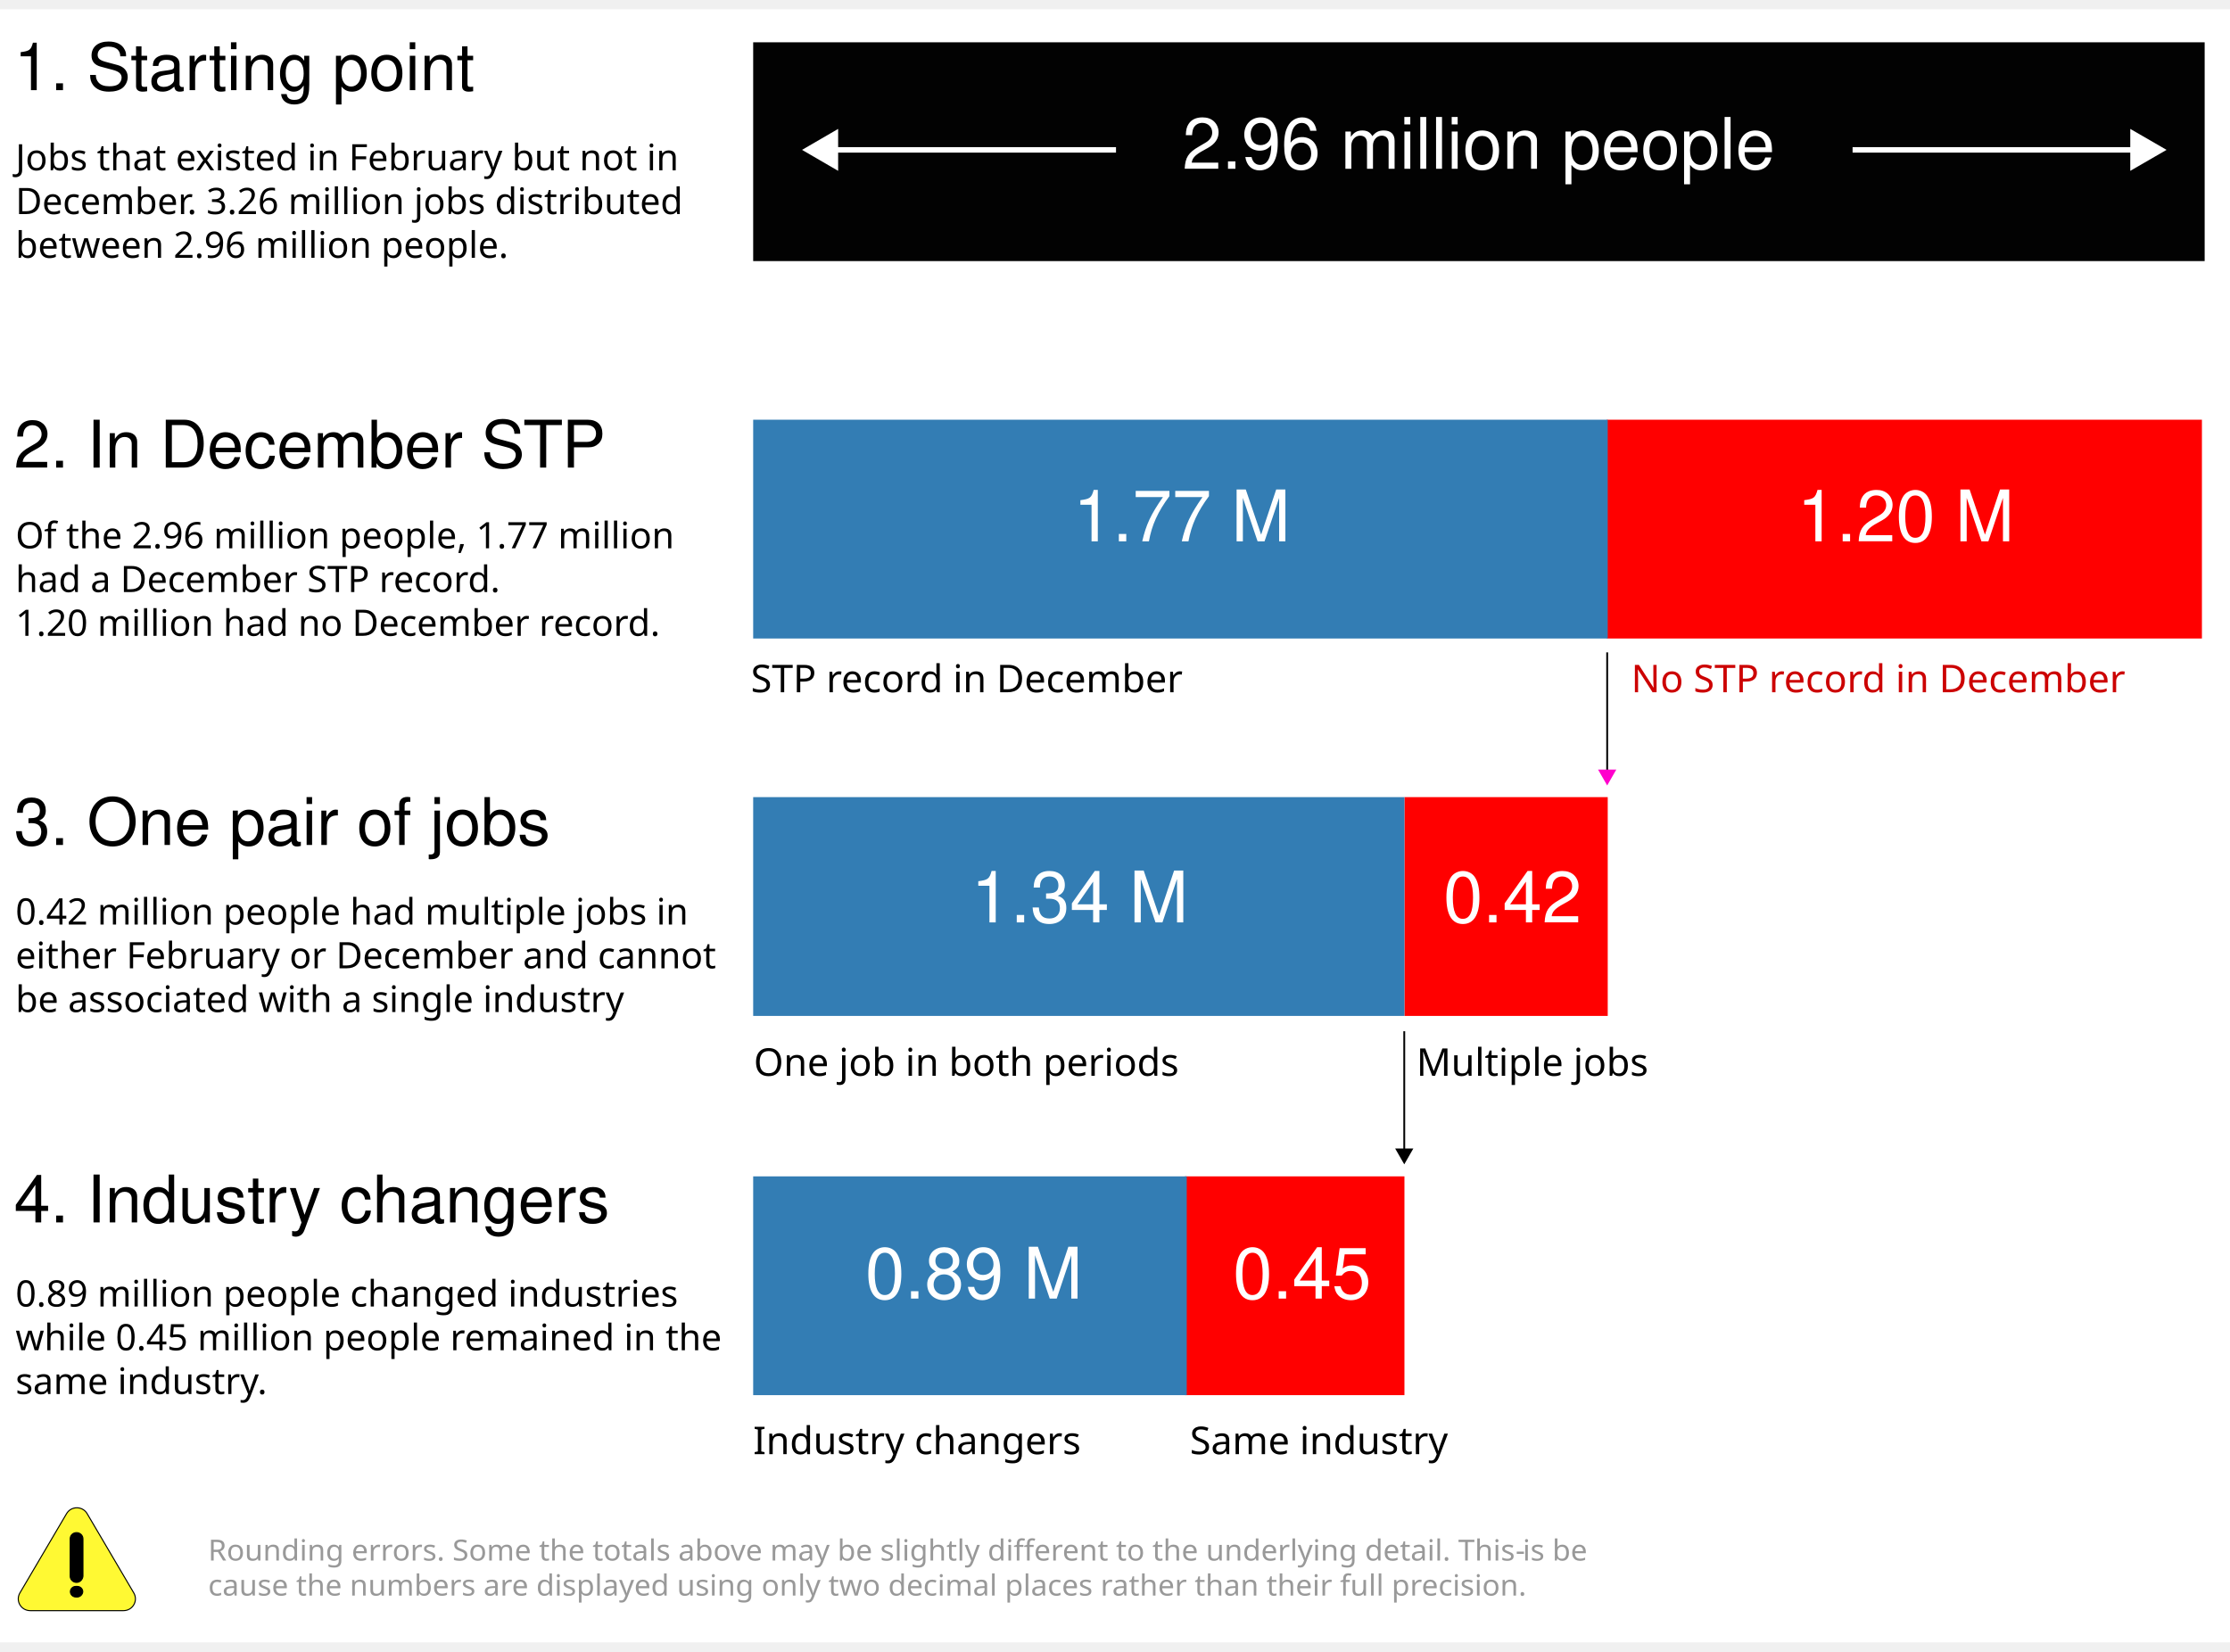
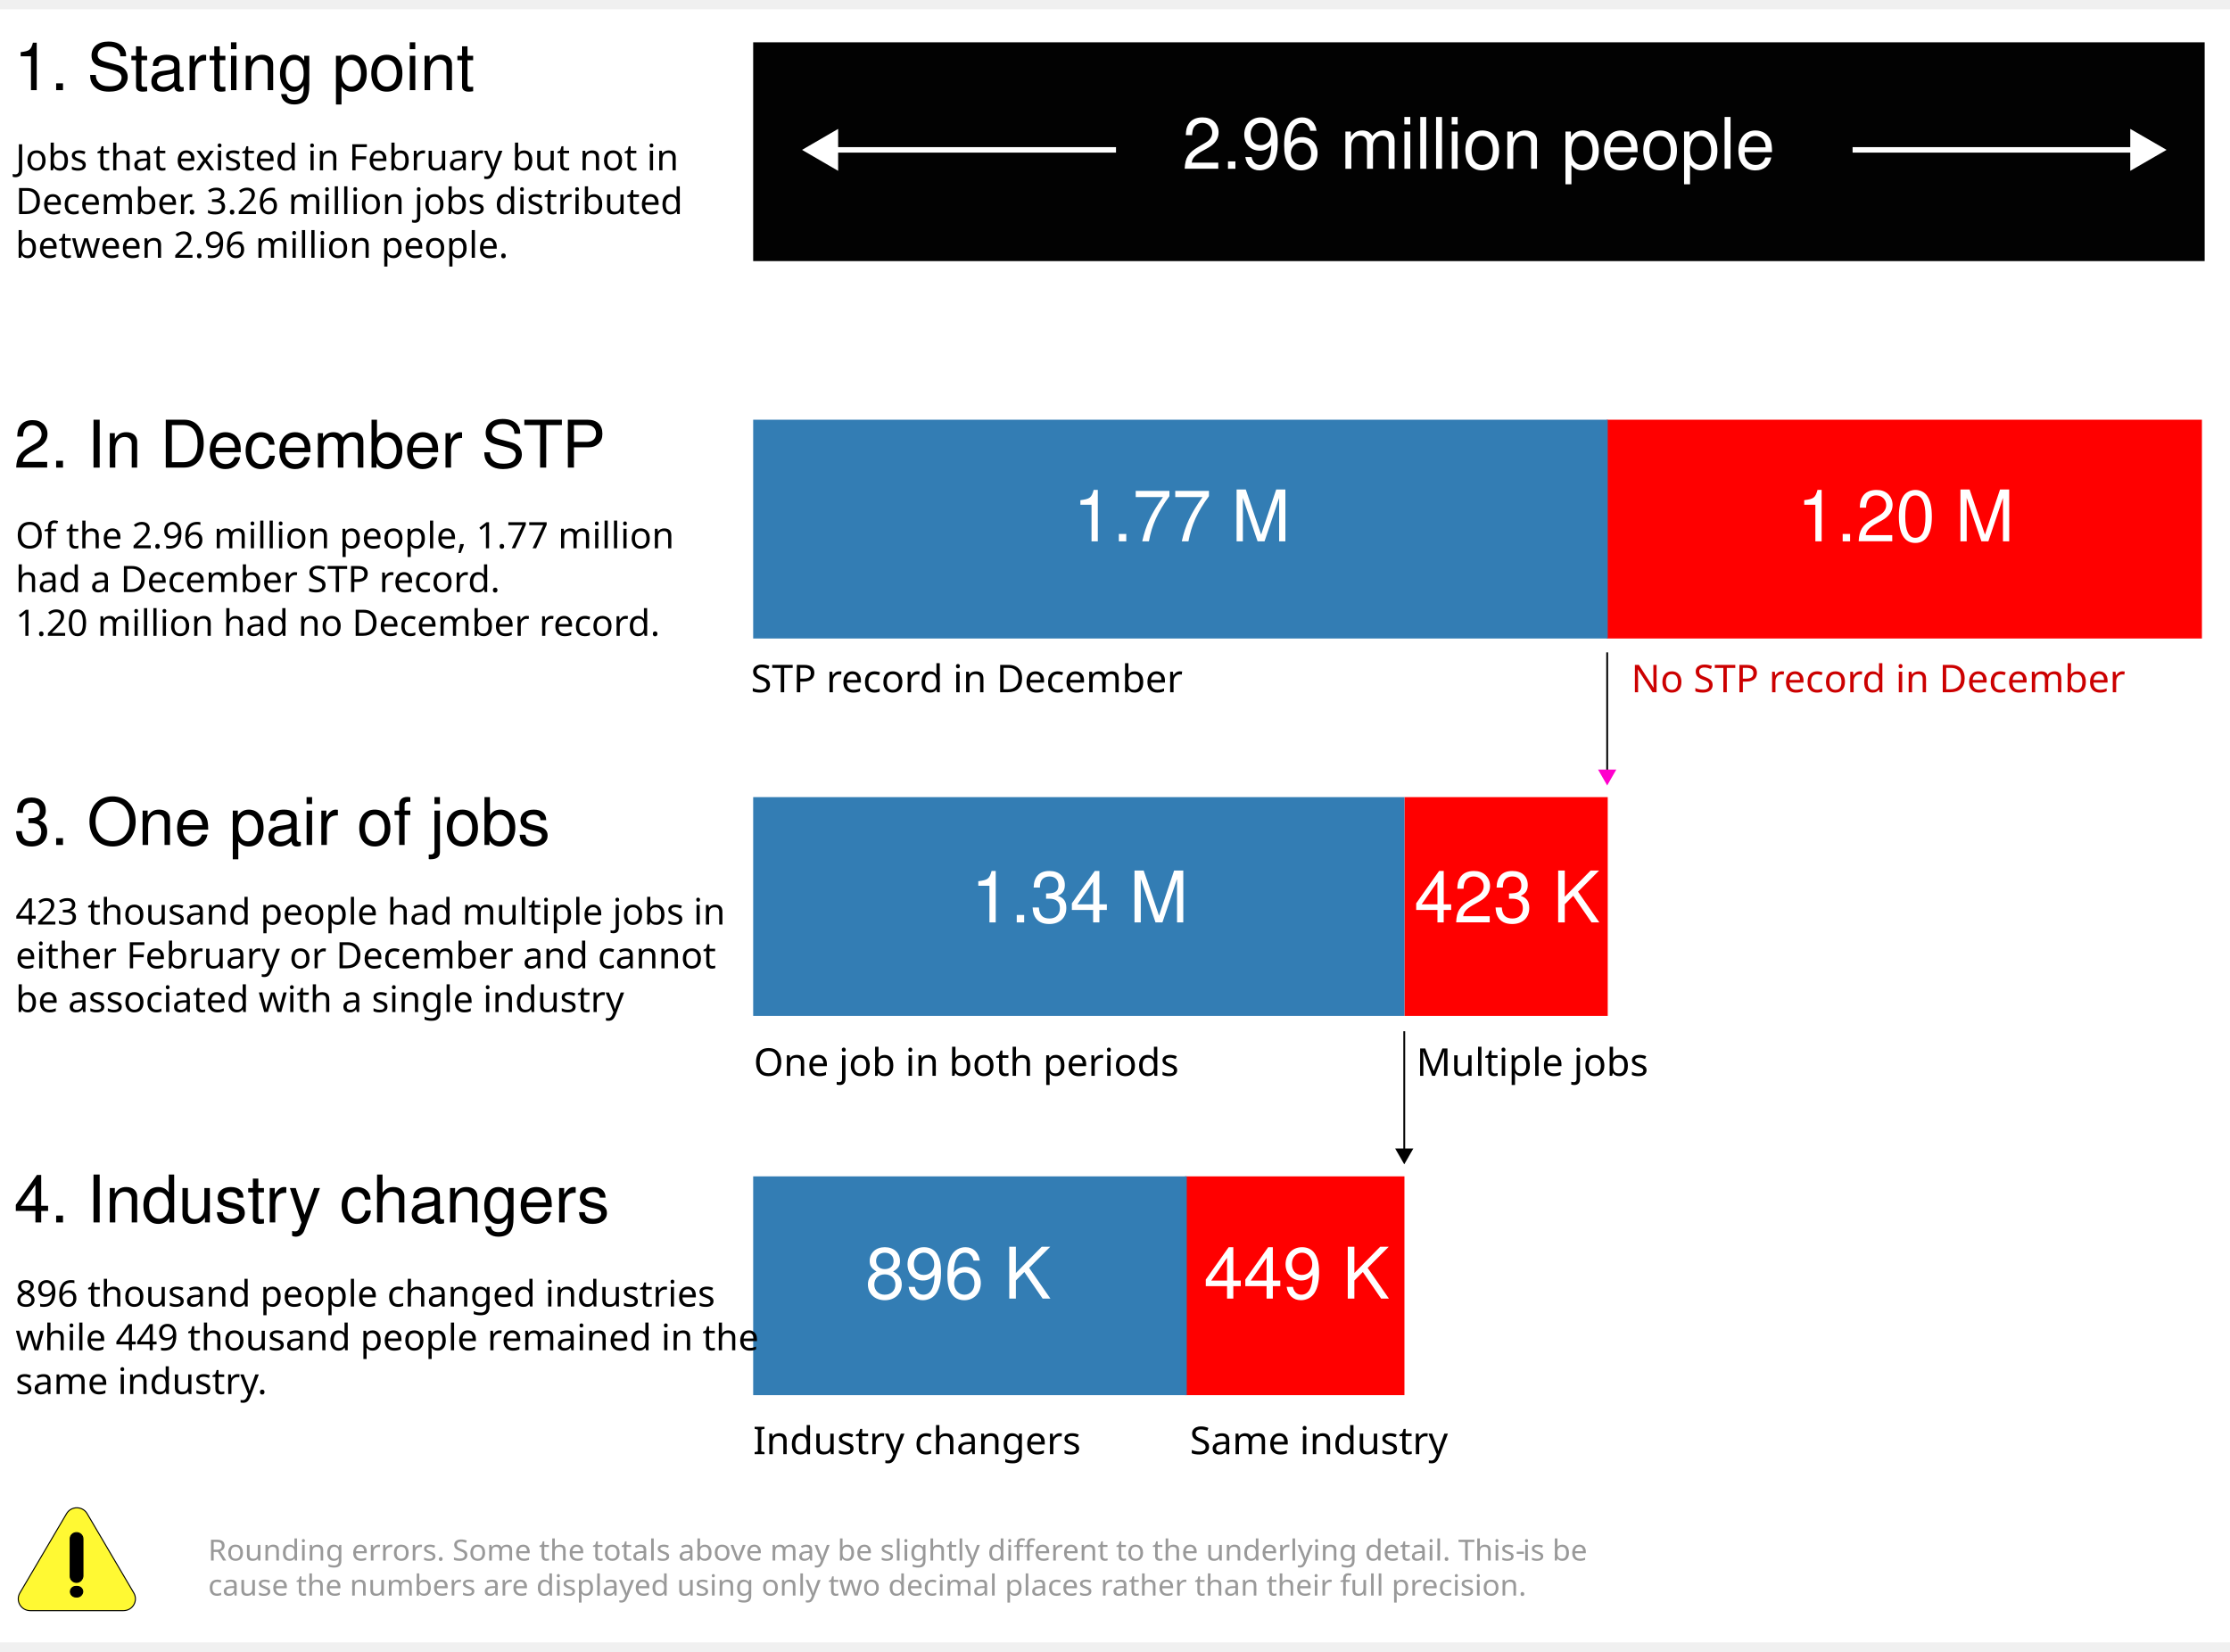
- <svg xmlns="http://www.w3.org/2000/svg" version="1.1" x="0px" y="0px" viewBox="0 0 1223.1 905.8" style="enable-background:new 0 0 1223.1 905.8;" xml:space="preserve">
+ <svg xmlns="http://www.w3.org/2000/svg" version="1.1" id="Layer_1" x="0px" y="0px" viewBox="0 0 1223.1 905.8" style="enable-background:new 0 0 1223.1 905.8;" xml:space="preserve">
  <style type="text/css">
	.st0{fill:#FFFFFF;}
	.st1{fill:#FFF933;stroke:#000000;stroke-width:0.571;stroke-miterlimit:10;}
	.st2{stroke:#000000;stroke-width:0.571;stroke-miterlimit:10;}
	.st3{fill:none;}
	.st4{fill:#999999;}
	.st5{font-family:'Helvetica-Light';}
	.st6{font-size:16px;}
	.st7{fill:#FF0000;}
	.st8{fill:#337DB4;}
	.st9{fill:#020202;}
	.st10{fill:none;stroke:#FFFFFF;stroke-width:3;stroke-miterlimit:10;}
	.st11{font-family:'Helvetica';}
	.st12{font-size:39px;}
- 	.st13{fill:#FFFFFF;stroke:#000000;stroke-miterlimit:10;}
+ 	.st13{fill:none;stroke:#000000;stroke-miterlimit:10;}
	.st14{fill:#FF00CC;}
	.st15{font-size:21px;}
	.st16{fill:#CC0000;}
	.st17{font-size:36px;}
	.st18{font-size:20px;}
</style>
  <g id="background_x5F_rectangle">
-     <rect x="0" y="5.1" class="st0" width="1223.1" height="895.7" />
+     <rect y="5.1" class="st0" width="1223.1" height="895.7" />
  </g>
  <g id="warning_x5F_symbol">
    <path class="st1" d="M36.5,830.2l-25.6,43.5c-2.5,4.3,0.6,9.7,5.7,9.7h51.1c5.1,0,8.2-5.4,5.7-9.7l-25.6-43.5   C45.3,825.9,39,825.9,36.5,830.2z" />
    <path class="st2" d="M42.4,875.9h-0.8c-1.6,0-3-1.3-3-2.9l0,0c0-1.6,1.3-2.9,3-2.9h0.8c1.6,0,3,1.3,3,2.9l0,0   C45.3,874.5,44,875.9,42.4,875.9z" />
    <path class="st2" d="M42,867.9L42,867.9c-1.9,0-3.5-1.5-3.5-3.4V844c0-1.9,1.5-3.4,3.5-3.4l0,0c1.9,0,3.5,1.5,3.5,3.4v20.5   C45.3,866.4,43.8,867.9,42,867.9z" />
  </g>
  <g id="new_text_x5F_starting_x5F_point">
</g>
  <g id="disclaimer_x5F_text">
    <rect x="114.2" y="844.4" class="st3" width="735.1" height="47" />
-     <text transform="matrix(1.0183 0 0 1 114.1582 855.917)">
-       <tspan x="0" y="0" class="st4 st5 st6">Rounding errors. Some the totals above may be slightly different to the underlying detail. This is be</tspan>
-       <tspan x="704.2" y="0" class="st4 st5 st6">-</tspan>
-       <tspan x="0" y="19.2" class="st4 st5 st6">cause the numbers are displayed using only two decimal places rather than their full precision.</tspan>
-     </text>
+     <text transform="matrix(1.0183 0 0 1 114.1582 855.917)" class="st4 st5 st6">Rounding errors. Some the totals above may be slightly different to the underlying detail. This is be</text>
+     <text transform="matrix(1.0183 0 0 1 831.2451 855.917)" class="st4 st5 st6">-</text>
+     <text transform="matrix(1.0183 0 0 1 114.1582 875.1172)" class="st4 st5 st6">cause the numbers are displayed using only two decimal places rather than their full precision.</text>
  </g>
  <g id="rectangles_1_">
    <rect id="step_x5F_4_x5F_red" x="649.9" y="645.2" class="st7" width="120.4" height="120" />
    <rect id="step_x5F_4_x5F_blue" x="413.1" y="645.2" class="st8" width="237.8" height="120" />
    <rect id="step_x5F_3_x5F_red" x="770.3" y="437.2" class="st7" width="111.5" height="120" />
    <rect id="step_x5F_3_x5F_blue" x="413.1" y="437.2" class="st8" width="357.2" height="120" />
    <rect id="step_x5F_2_x5F_red" x="881.3" y="230.2" class="st7" width="326.4" height="120" />
    <rect id="step_x5F_2_x5F_blue" x="413.1" y="230.2" class="st8" width="468.7" height="120" />
    <rect id="step_x5F_1" x="413.1" y="23.2" class="st9" width="796.1" height="120" />
  </g>
  <g id="white_x5F_top_x5F_arrows">
</g>
  <g id="arrow_x5F_top_x5F_left">
    <polygon class="st0" points="459.7,70.7 439.9,82.2 459.7,93.7  " />
    <line class="st10" x1="612.1" y1="82.2" x2="456.5" y2="82.2" />
  </g>
  <g id="arrow_x5F_top_x5F_right">
    <polygon class="st0" points="1168.4,93.7 1188.3,82.2 1168.4,70.7  " />
    <line class="st10" x1="1016.1" y1="82.2" x2="1171.8" y2="82.2" />
  </g>
  <g id="rectangle_x5F_text">
-     <text transform="matrix(1 0 0 1 676.2523 712.2469)" class="st0 st11 st12">0.45</text>
-     <text transform="matrix(1 0 0 1 474.5903 712.2468)" class="st0 st11 st12">0.89 M</text>
-     <text transform="matrix(1 0 0 1 791.6534 505.9075)" class="st0 st11 st12">0.42</text>
+     <text transform="matrix(1 0 0 1 660.2523 712.2469)" class="st0 st11 st12">449 K</text>
+     <text transform="matrix(1 0 0 1 474.5903 712.2468)" class="st0 st11 st12">896 K</text>
+     <text transform="matrix(1 0 0 1 775.6534 505.9075)" class="st0 st11 st12">423 K</text>
    <text transform="matrix(1 0 0 1 532.5903 505.9073)" class="st0 st11 st12">1.34 M</text>
    <text transform="matrix(1 0 0 1 985.5903 296.9078)" class="st0 st11 st12">1.20 M</text>
    <text transform="matrix(1 0 0 1 588.5901 296.9075)" class="st0 st11 st12">1.77 M</text>
    <text transform="matrix(1 0 0 1 648.4478 92.5786)" class="st0 st11 st12">2.96 million people</text>
  </g>
  <g id="down_x5F_arrows">
    <line class="st13" x1="881.5" y1="357.8" x2="881.5" y2="424.6" />
    <polygon class="st14" points="876.5,422.1 881.5,430.8 886.5,422.1  " />
    <line class="st13" x1="770.2" y1="565.6" x2="770.2" y2="632.4" />
    <polygon points="765.2,629.9 770.2,638.6 775.2,629.9  " />
  </g>
  <g id="rectangle_x5F_comments">
    <text transform="matrix(1 0 0 1 411.8057 379.6733)" class="st5 st15">STP record in December</text>
    <text transform="matrix(1 0 0 1 894.6696 379.6734)" class="st16 st5 st15">No STP record in December</text>
    <text transform="matrix(1 0 0 1 776.8792 590.0461)" class="st5 st15">Multiple jobs</text>
    <text transform="matrix(1 0 0 1 413.3852 590.0463)" class="st5 st15">One job in both periods</text>
    <text transform="matrix(1 0 0 1 413.0571 797.5519)" class="st5 st15">Industry changers</text>
    <text transform="matrix(1 0 0 1 652.5934 797.5519)" class="st5 st15">Same industry</text>
  </g>
  <g id="step_x5F_headings">
    <rect x="7.7" y="644.6" class="st3" width="348.5" height="46" />
    <text transform="matrix(1 0 0 1 7.6582 670.4501)" class="st11 st17">4. Industry changers</text>
    <rect x="7.7" y="437.6" class="st3" width="348.5" height="46" />
    <text transform="matrix(1 0 0 1 7.6582 463.4501)" class="st11 st17">3. One pair of jobs</text>
    <rect x="7.7" y="230.6" class="st3" width="348.5" height="46" />
    <text transform="matrix(1 0 0 1 7.6582 256.4501)" class="st11 st17">2. In December STP</text>
    <rect x="7.7" y="23.6" class="st3" width="348.5" height="46" />
    <text transform="matrix(1 0 0 1 7.6582 49.4501)" class="st11 st17">1. Starting point</text>
  </g>
  <g id="text_x5F_detail_x5F_1">
    <rect x="8.5" y="79" class="st3" width="356.6" height="79.8" />
-     <text transform="matrix(1 0 0 1 8.52 93.4038)">
-       <tspan x="0" y="0" class="st5 st18">Jobs that existed in February but not in </tspan>
-       <tspan x="0" y="24" class="st5 st18">December. 3.26 million jobs distributed </tspan>
-       <tspan x="0" y="48" class="st5 st18">between 2.96 million people.</tspan>
-     </text>
+     <text transform="matrix(1 0 0 1 8.52 93.4038)" class="st5 st18">Jobs that existed in February but not in </text>
+     <text transform="matrix(1 0 0 1 8.52 117.4038)" class="st5 st18">December. 3.26 million jobs distributed </text>
+     <text transform="matrix(1 0 0 1 8.52 141.4038)" class="st5 st18">between 2.96 million people.</text>
  </g>
  <g id="text_x5F_detail_x5F_2">
    <rect x="8.5" y="286.3" class="st3" width="356.6" height="79.8" />
-     <text transform="matrix(1 0 0 1 8.52 300.7269)">
-       <tspan x="0" y="0" class="st5 st18">Of the 2.96 million people, 1.77 million </tspan>
-       <tspan x="0" y="24" class="st5 st18">had a December STP record. </tspan>
-       <tspan x="0" y="48" class="st5 st18">1.20 million had no December record.</tspan>
-     </text>
+     <text transform="matrix(1 0 0 1 8.52 300.7269)" class="st5 st18">Of the 2.96 million people, 1.77 million </text>
+     <text transform="matrix(1 0 0 1 8.52 324.7269)" class="st5 st18">had a December STP record. </text>
+     <text transform="matrix(1 0 0 1 8.52 348.7269)" class="st5 st18">1.20 million had no December record.</text>
  </g>
  <g id="text_x5F_detail_x5F_3">
    <rect x="8.5" y="492.7" class="st3" width="373.8" height="83.2" />
-     <text transform="matrix(1 0 0 1 8.52 507.0745)">
-       <tspan x="0" y="0" class="st5 st18">0.42 million people had multiple jobs in </tspan>
-       <tspan x="0" y="24" class="st5 st18">either February or December and cannot </tspan>
-       <tspan x="0" y="48" class="st5 st18">be associated with a single industry</tspan>
-     </text>
+     <text transform="matrix(1 0 0 1 8.52 507.0745)" class="st5 st18">423 thousand people had multiple jobs in </text>
+     <text transform="matrix(1 0 0 1 8.52 531.0745)" class="st5 st18">either February or December and cannot </text>
+     <text transform="matrix(1 0 0 1 8.52 555.0745)" class="st5 st18">be associated with a single industry</text>
  </g>
  <g id="text_x5F_detail_x5F_4">
    <rect x="8.5" y="702.2" class="st3" width="373.8" height="83.2" />
-     <text transform="matrix(1 0 0 1 8.52 716.5844)">
-       <tspan x="0" y="0" class="st5 st18">0.89 million people changed industries </tspan>
-       <tspan x="0" y="24" class="st5 st18">while 0.45 million people remained in the </tspan>
-       <tspan x="0" y="48" class="st5 st18">same industry.</tspan>
-     </text>
+     <text transform="matrix(1 0 0 1 8.52 716.5844)" class="st5 st18">896 thousand people changed industries </text>
+     <text transform="matrix(1 0 0 1 8.52 740.5844)" class="st5 st18">while 449 thousand people remained in the </text>
+     <text transform="matrix(1 0 0 1 8.52 764.5844)" class="st5 st18">same industry.</text>
  </g>
</svg>
